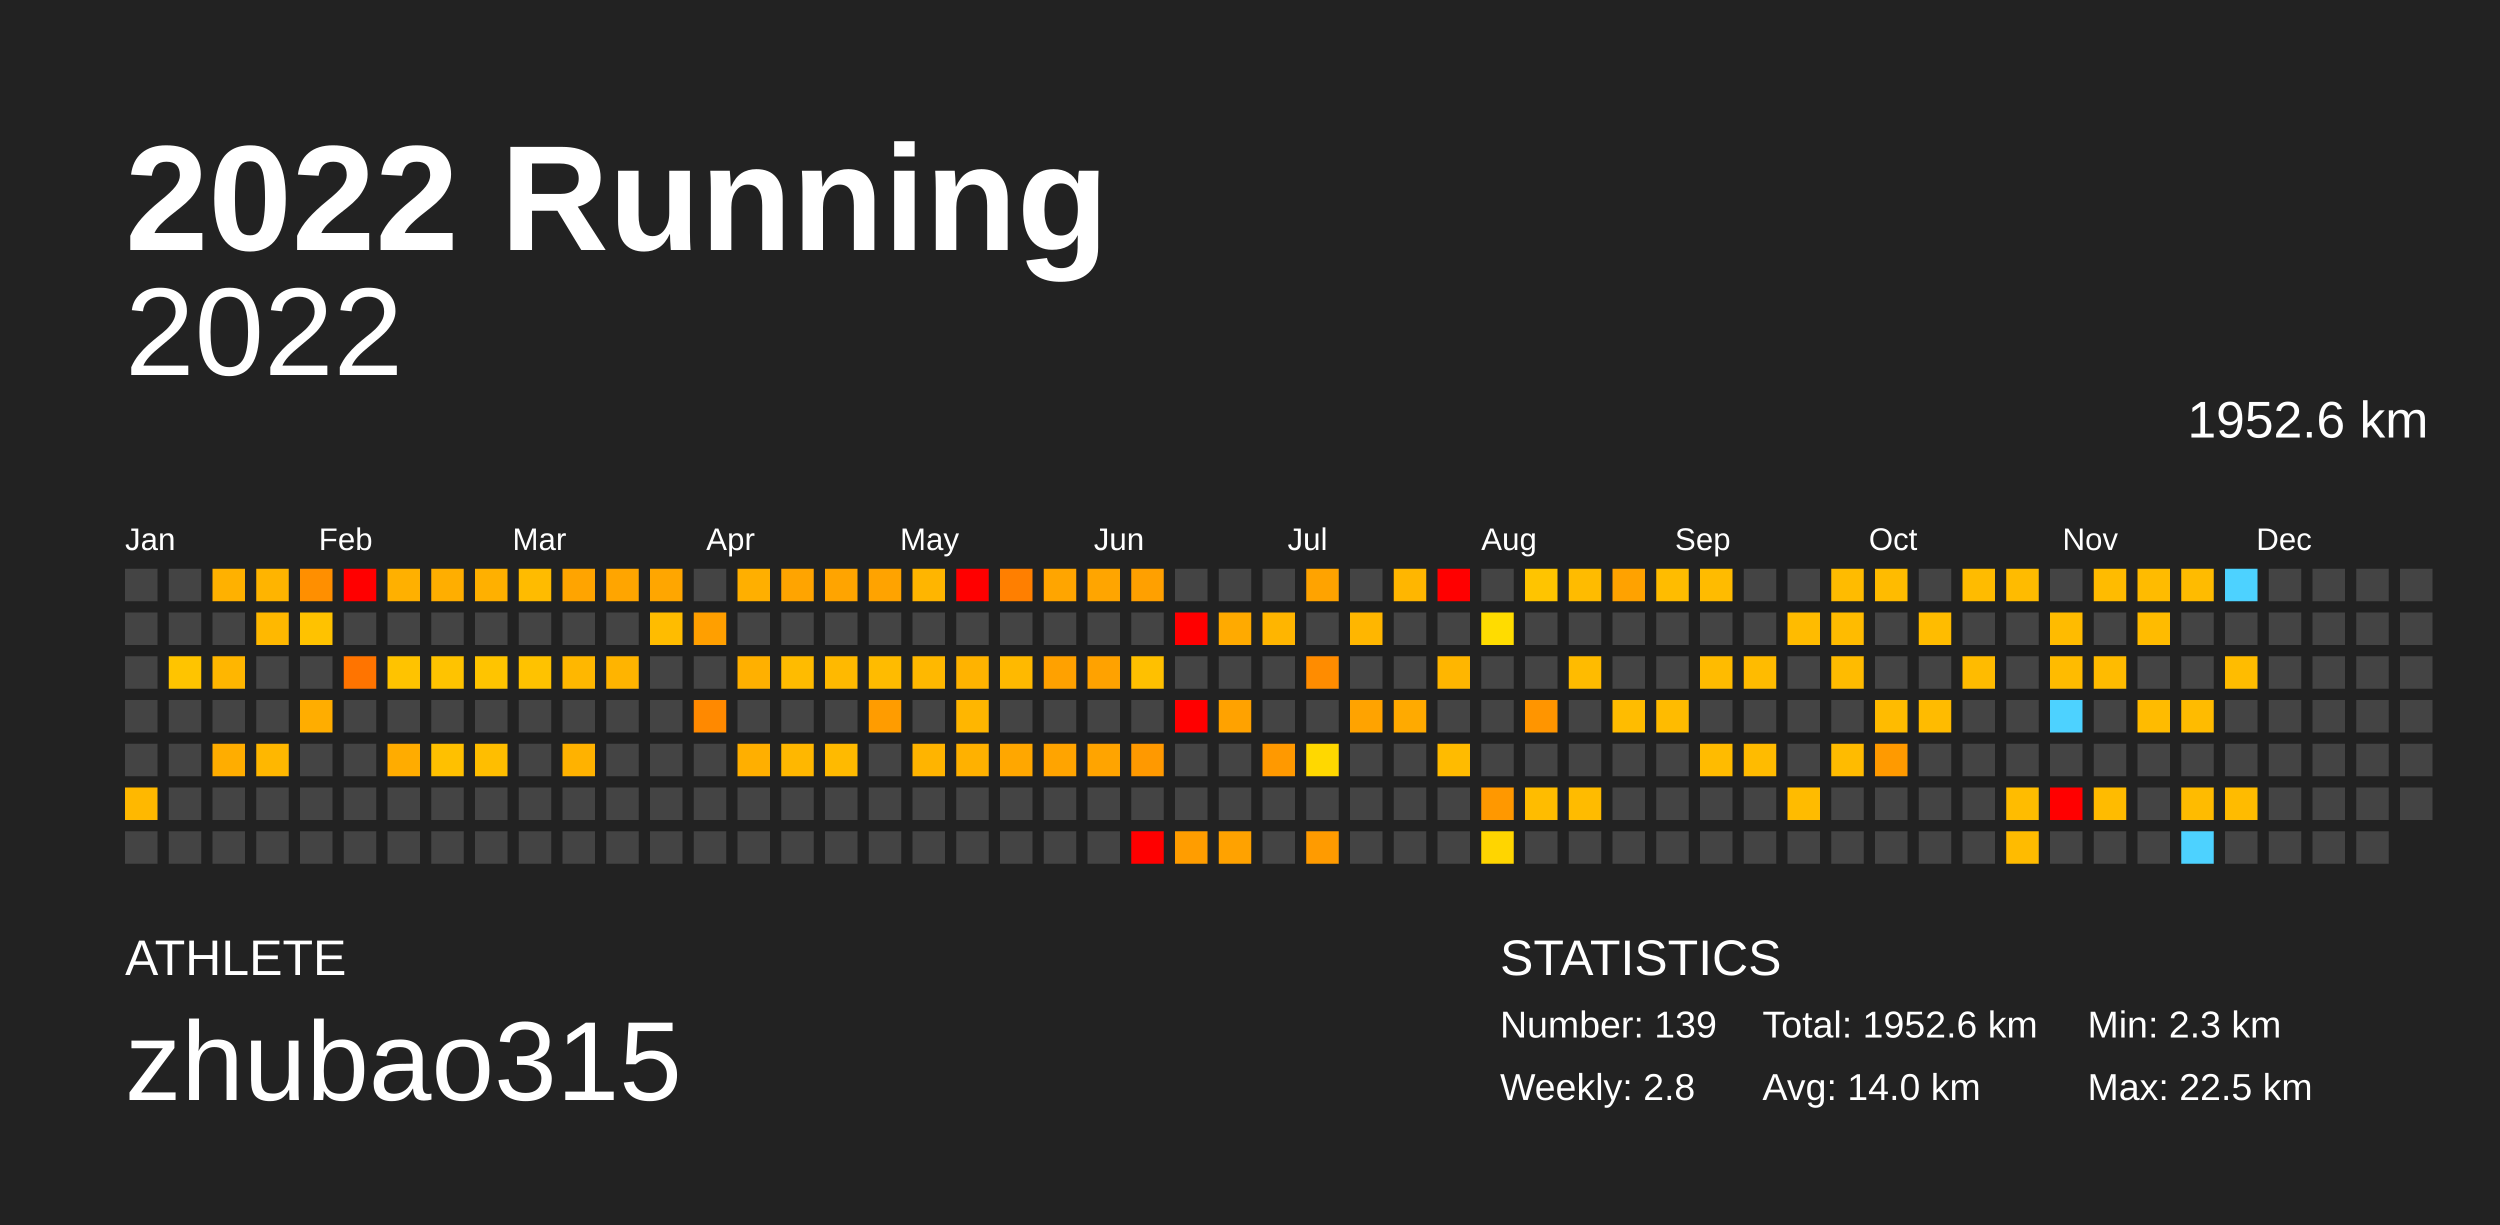
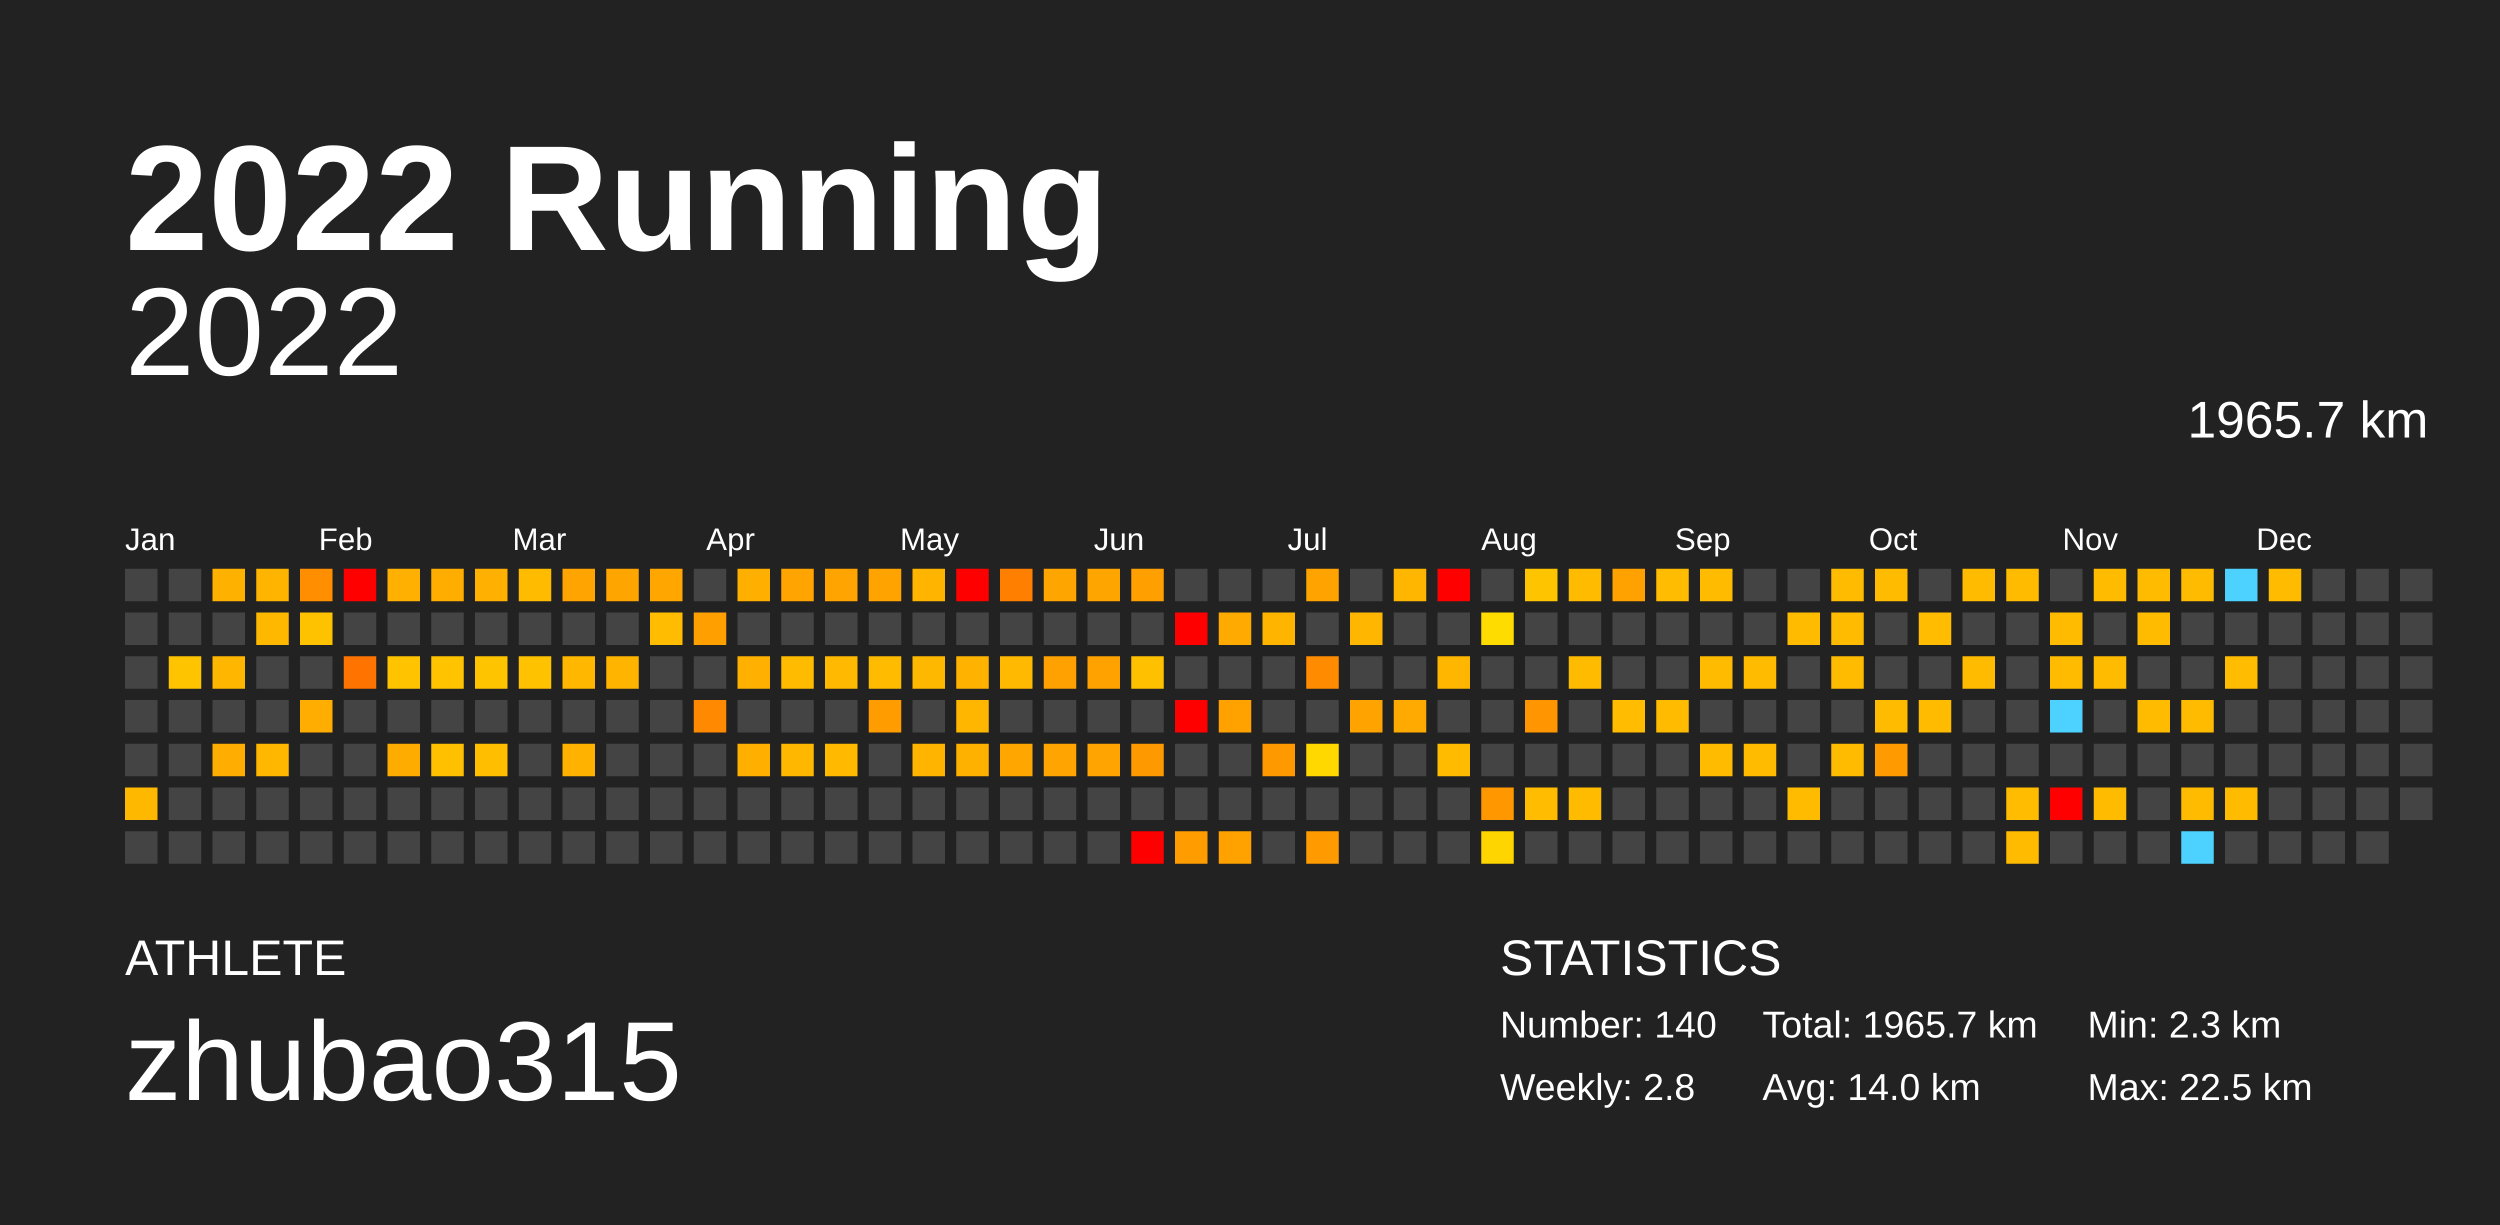
<svg xmlns="http://www.w3.org/2000/svg" baseProfile="full" height="98mm" version="1.1" viewBox="0,0,200,98" width="200mm">
  <defs />
  <rect fill="#222222" height="98" width="200" x="0" y="0" />
  <text fill="#FFFFFF" style="font-size:12px; font-family:Arial; font-weight:bold;" x="10" y="20">2022 Running</text>
  <text fill="#FFFFFF" style="font-size:4px; font-family:Arial" x="10" y="78">ATHLETE</text>
  <text fill="#FFFFFF" style="font-size:9px; font-family:Arial" x="10" y="88">zhubao315</text>
  <text fill="#FFFFFF" style="font-size:4px; font-family:Arial" x="120" y="78">STATISTICS</text>
-   <text fill="#FFFFFF" style="font-size:3px; font-family:Arial" x="120" y="83">Number: 139</text>
+   <text fill="#FFFFFF" style="font-size:3px; font-family:Arial" x="120" y="83">Number: 140</text>
  <text fill="#FFFFFF" style="font-size:3px; font-family:Arial" x="120" y="88">Weekly: 2.8</text>
-   <text fill="#FFFFFF" style="font-size:3px; font-family:Arial" x="141" y="83">Total: 1952.6 km</text>
+   <text fill="#FFFFFF" style="font-size:3px; font-family:Arial" x="141" y="83">Total: 1965.7 km</text>
  <text fill="#FFFFFF" style="font-size:3px; font-family:Arial" x="141" y="88">Avg: 14.0 km</text>
  <text fill="#FFFFFF" style="font-size:3px; font-family:Arial" x="167" y="83">Min: 2.3 km</text>
  <text fill="#FFFFFF" style="font-size:3px; font-family:Arial" x="167" y="88">Max: 22.5 km</text>
  <text alignment-baseline="hanging" fill="#FFFFFF" style="font-size:10.0px; font-family:Arial;" x="10" y="30">2022</text>
-   <text alignment-baseline="hanging" fill="#FFFFFF" style="font-size:4.125px; font-family:Arial;" x="175" y="35">1952.6 km</text>
+   <text alignment-baseline="hanging" fill="#FFFFFF" style="font-size:4.125px; font-family:Arial;" x="175" y="35">1965.7 km</text>
  <text fill="#FFFFFF" style="font-size:2.5px; font-family:Arial" x="10.0" y="44">Jan</text>
  <text fill="#FFFFFF" style="font-size:2.5px; font-family:Arial" x="25.5" y="44">Feb</text>
  <text fill="#FFFFFF" style="font-size:2.5px; font-family:Arial" x="41.0" y="44">Mar</text>
  <text fill="#FFFFFF" style="font-size:2.5px; font-family:Arial" x="56.5" y="44">Apr</text>
  <text fill="#FFFFFF" style="font-size:2.5px; font-family:Arial" x="72.0" y="44">May</text>
  <text fill="#FFFFFF" style="font-size:2.5px; font-family:Arial" x="87.5" y="44">Jun</text>
  <text fill="#FFFFFF" style="font-size:2.5px; font-family:Arial" x="103.0" y="44">Jul</text>
  <text fill="#FFFFFF" style="font-size:2.5px; font-family:Arial" x="118.5" y="44">Aug</text>
  <text fill="#FFFFFF" style="font-size:2.5px; font-family:Arial" x="134.0" y="44">Sep</text>
  <text fill="#FFFFFF" style="font-size:2.5px; font-family:Arial" x="149.5" y="44">Oct</text>
  <text fill="#FFFFFF" style="font-size:2.5px; font-family:Arial" x="165.0" y="44">Nov</text>
  <text fill="#FFFFFF" style="font-size:2.5px; font-family:Arial" x="180.5" y="44">Dec</text>
  <rect fill="#444444" height="2.6" width="2.6" x="10.0" y="45.5" />
  <rect fill="#444444" height="2.6" width="2.6" x="10.0" y="49.0" />
  <rect fill="#444444" height="2.6" width="2.6" x="10.0" y="52.5" />
  <rect fill="#444444" height="2.6" width="2.6" x="10.0" y="56.0" />
  <rect fill="#444444" height="2.6" width="2.6" x="10.0" y="59.5" />
  <rect fill="#ffb800" height="2.6" width="2.6" x="10.0" y="63.0" />
  <rect fill="#444444" height="2.6" width="2.6" x="10.0" y="66.5" />
  <rect fill="#444444" height="2.6" width="2.6" x="13.5" y="45.5" />
  <rect fill="#444444" height="2.6" width="2.6" x="13.5" y="49.0" />
  <rect fill="#ffc400" height="2.6" width="2.6" x="13.5" y="52.5" />
  <rect fill="#444444" height="2.6" width="2.6" x="13.5" y="56.0" />
  <rect fill="#444444" height="2.6" width="2.6" x="13.5" y="59.5" />
  <rect fill="#444444" height="2.6" width="2.6" x="13.5" y="63.0" />
  <rect fill="#444444" height="2.6" width="2.6" x="13.5" y="66.5" />
  <rect fill="#ffb100" height="2.6" width="2.6" x="17.0" y="45.5" />
  <rect fill="#444444" height="2.6" width="2.6" x="17.0" y="49.0" />
  <rect fill="#ffb600" height="2.6" width="2.6" x="17.0" y="52.5" />
  <rect fill="#444444" height="2.6" width="2.6" x="17.0" y="56.0" />
  <rect fill="#ffad00" height="2.6" width="2.6" x="17.0" y="59.5" />
  <rect fill="#444444" height="2.6" width="2.6" x="17.0" y="63.0" />
  <rect fill="#444444" height="2.6" width="2.6" x="17.0" y="66.5" />
  <rect fill="#ffb400" height="2.6" width="2.6" x="20.5" y="45.5" />
  <rect fill="#ffb800" height="2.6" width="2.6" x="20.5" y="49.0" />
  <rect fill="#444444" height="2.6" width="2.6" x="20.5" y="52.5" />
  <rect fill="#444444" height="2.6" width="2.6" x="20.5" y="56.0" />
  <rect fill="#ffb700" height="2.6" width="2.6" x="20.5" y="59.5" />
  <rect fill="#444444" height="2.6" width="2.6" x="20.5" y="63.0" />
  <rect fill="#444444" height="2.6" width="2.6" x="20.5" y="66.5" />
  <rect fill="#ff8f00" height="2.6" width="2.6" x="24.0" y="45.5" />
  <rect fill="#ffc200" height="2.6" width="2.6" x="24.0" y="49.0" />
  <rect fill="#444444" height="2.6" width="2.6" x="24.0" y="52.5" />
  <rect fill="#ffad00" height="2.6" width="2.6" x="24.0" y="56.0" />
  <rect fill="#444444" height="2.6" width="2.6" x="24.0" y="59.5" />
  <rect fill="#444444" height="2.6" width="2.6" x="24.0" y="63.0" />
  <rect fill="#444444" height="2.6" width="2.6" x="24.0" y="66.5" />
  <rect fill="red" height="2.6" width="2.6" x="27.5" y="45.5" />
  <rect fill="#444444" height="2.6" width="2.6" x="27.5" y="49.0" />
  <rect fill="#ff7400" height="2.6" width="2.6" x="27.5" y="52.5" />
  <rect fill="#444444" height="2.6" width="2.6" x="27.5" y="56.0" />
  <rect fill="#444444" height="2.6" width="2.6" x="27.5" y="59.5" />
  <rect fill="#444444" height="2.6" width="2.6" x="27.5" y="63.0" />
  <rect fill="#444444" height="2.6" width="2.6" x="27.5" y="66.5" />
  <rect fill="#ffb000" height="2.6" width="2.6" x="31.0" y="45.5" />
  <rect fill="#444444" height="2.6" width="2.6" x="31.0" y="49.0" />
  <rect fill="#ffc300" height="2.6" width="2.6" x="31.0" y="52.5" />
  <rect fill="#444444" height="2.6" width="2.6" x="31.0" y="56.0" />
  <rect fill="#ffac00" height="2.6" width="2.6" x="31.0" y="59.5" />
  <rect fill="#444444" height="2.6" width="2.6" x="31.0" y="63.0" />
  <rect fill="#444444" height="2.6" width="2.6" x="31.0" y="66.5" />
  <rect fill="#ffae00" height="2.6" width="2.6" x="34.5" y="45.5" />
  <rect fill="#444444" height="2.6" width="2.6" x="34.5" y="49.0" />
  <rect fill="#ffc300" height="2.6" width="2.6" x="34.5" y="52.5" />
  <rect fill="#444444" height="2.6" width="2.6" x="34.5" y="56.0" />
  <rect fill="#ffc000" height="2.6" width="2.6" x="34.5" y="59.5" />
  <rect fill="#444444" height="2.6" width="2.6" x="34.5" y="63.0" />
  <rect fill="#444444" height="2.6" width="2.6" x="34.5" y="66.5" />
  <rect fill="#ffb000" height="2.6" width="2.6" x="38.0" y="45.5" />
  <rect fill="#444444" height="2.6" width="2.6" x="38.0" y="49.0" />
  <rect fill="#ffc400" height="2.6" width="2.6" x="38.0" y="52.5" />
  <rect fill="#444444" height="2.6" width="2.6" x="38.0" y="56.0" />
  <rect fill="#ffbe00" height="2.6" width="2.6" x="38.0" y="59.5" />
  <rect fill="#444444" height="2.6" width="2.6" x="38.0" y="63.0" />
  <rect fill="#444444" height="2.6" width="2.6" x="38.0" y="66.5" />
  <rect fill="#ffbb00" height="2.6" width="2.6" x="41.5" y="45.5" />
  <rect fill="#444444" height="2.6" width="2.6" x="41.5" y="49.0" />
  <rect fill="#ffc200" height="2.6" width="2.6" x="41.5" y="52.5" />
  <rect fill="#444444" height="2.6" width="2.6" x="41.5" y="56.0" />
  <rect fill="#444444" height="2.6" width="2.6" x="41.5" y="59.5" />
  <rect fill="#444444" height="2.6" width="2.6" x="41.5" y="63.0" />
  <rect fill="#444444" height="2.6" width="2.6" x="41.5" y="66.5" />
  <rect fill="#ffa400" height="2.6" width="2.6" x="45.0" y="45.5" />
  <rect fill="#444444" height="2.6" width="2.6" x="45.0" y="49.0" />
  <rect fill="#ffb700" height="2.6" width="2.6" x="45.0" y="52.5" />
  <rect fill="#444444" height="2.6" width="2.6" x="45.0" y="56.0" />
  <rect fill="#ffb200" height="2.6" width="2.6" x="45.0" y="59.5" />
  <rect fill="#444444" height="2.6" width="2.6" x="45.0" y="63.0" />
  <rect fill="#444444" height="2.6" width="2.6" x="45.0" y="66.5" />
  <rect fill="#ffa500" height="2.6" width="2.6" x="48.5" y="45.5" />
  <rect fill="#444444" height="2.6" width="2.6" x="48.5" y="49.0" />
  <rect fill="#ffb400" height="2.6" width="2.6" x="48.5" y="52.5" />
  <rect fill="#444444" height="2.6" width="2.6" x="48.5" y="56.0" />
  <rect fill="#444444" height="2.6" width="2.6" x="48.5" y="59.5" />
  <rect fill="#444444" height="2.6" width="2.6" x="48.5" y="63.0" />
  <rect fill="#444444" height="2.6" width="2.6" x="48.5" y="66.5" />
  <rect fill="#ffa600" height="2.6" width="2.6" x="52.0" y="45.5" />
  <rect fill="#ffbc00" height="2.6" width="2.6" x="52.0" y="49.0" />
  <rect fill="#444444" height="2.6" width="2.6" x="52.0" y="52.5" />
  <rect fill="#444444" height="2.6" width="2.6" x="52.0" y="56.0" />
  <rect fill="#444444" height="2.6" width="2.6" x="52.0" y="59.5" />
  <rect fill="#444444" height="2.6" width="2.6" x="52.0" y="63.0" />
  <rect fill="#444444" height="2.6" width="2.6" x="52.0" y="66.5" />
  <rect fill="#444444" height="2.6" width="2.6" x="55.5" y="45.5" />
  <rect fill="#ff9f00" height="2.6" width="2.6" x="55.5" y="49.0" />
  <rect fill="#444444" height="2.6" width="2.6" x="55.5" y="52.5" />
  <rect fill="#ff8900" height="2.6" width="2.6" x="55.5" y="56.0" />
  <rect fill="#444444" height="2.6" width="2.6" x="55.5" y="59.5" />
  <rect fill="#444444" height="2.6" width="2.6" x="55.5" y="63.0" />
  <rect fill="#444444" height="2.6" width="2.6" x="55.5" y="66.5" />
  <rect fill="#ffaf00" height="2.6" width="2.6" x="59.0" y="45.5" />
  <rect fill="#444444" height="2.6" width="2.6" x="59.0" y="49.0" />
  <rect fill="#ffb000" height="2.6" width="2.6" x="59.0" y="52.5" />
  <rect fill="#444444" height="2.6" width="2.6" x="59.0" y="56.0" />
  <rect fill="#ffaf00" height="2.6" width="2.6" x="59.0" y="59.5" />
  <rect fill="#444444" height="2.6" width="2.6" x="59.0" y="63.0" />
  <rect fill="#444444" height="2.6" width="2.6" x="59.0" y="66.5" />
  <rect fill="#ffa400" height="2.6" width="2.6" x="62.5" y="45.5" />
  <rect fill="#444444" height="2.6" width="2.6" x="62.5" y="49.0" />
  <rect fill="#ffbb00" height="2.6" width="2.6" x="62.5" y="52.5" />
  <rect fill="#444444" height="2.6" width="2.6" x="62.5" y="56.0" />
  <rect fill="#ffb700" height="2.6" width="2.6" x="62.5" y="59.5" />
  <rect fill="#444444" height="2.6" width="2.6" x="62.5" y="63.0" />
  <rect fill="#444444" height="2.6" width="2.6" x="62.5" y="66.5" />
  <rect fill="#ffa400" height="2.6" width="2.6" x="66.0" y="45.5" />
  <rect fill="#444444" height="2.6" width="2.6" x="66.0" y="49.0" />
  <rect fill="#ffb900" height="2.6" width="2.6" x="66.0" y="52.5" />
  <rect fill="#444444" height="2.6" width="2.6" x="66.0" y="56.0" />
  <rect fill="#ffba00" height="2.6" width="2.6" x="66.0" y="59.5" />
  <rect fill="#444444" height="2.6" width="2.6" x="66.0" y="63.0" />
  <rect fill="#444444" height="2.6" width="2.6" x="66.0" y="66.5" />
  <rect fill="#ffa300" height="2.6" width="2.6" x="69.5" y="45.5" />
  <rect fill="#444444" height="2.6" width="2.6" x="69.5" y="49.0" />
  <rect fill="#ffbb00" height="2.6" width="2.6" x="69.5" y="52.5" />
  <rect fill="#ff9c00" height="2.6" width="2.6" x="69.5" y="56.0" />
  <rect fill="#444444" height="2.6" width="2.6" x="69.5" y="59.5" />
  <rect fill="#444444" height="2.6" width="2.6" x="69.5" y="63.0" />
  <rect fill="#444444" height="2.6" width="2.6" x="69.5" y="66.5" />
  <rect fill="#ffb500" height="2.6" width="2.6" x="73.0" y="45.5" />
  <rect fill="#444444" height="2.6" width="2.6" x="73.0" y="49.0" />
  <rect fill="#ffb800" height="2.6" width="2.6" x="73.0" y="52.5" />
  <rect fill="#444444" height="2.6" width="2.6" x="73.0" y="56.0" />
  <rect fill="#ffb400" height="2.6" width="2.6" x="73.0" y="59.5" />
  <rect fill="#444444" height="2.6" width="2.6" x="73.0" y="63.0" />
  <rect fill="#444444" height="2.6" width="2.6" x="73.0" y="66.5" />
  <rect fill="red" height="2.6" width="2.6" x="76.5" y="45.5" />
  <rect fill="#444444" height="2.6" width="2.6" x="76.5" y="49.0" />
  <rect fill="#ffb300" height="2.6" width="2.6" x="76.5" y="52.5" />
  <rect fill="#ffb600" height="2.6" width="2.6" x="76.5" y="56.0" />
  <rect fill="#ffb100" height="2.6" width="2.6" x="76.5" y="59.5" />
  <rect fill="#444444" height="2.6" width="2.6" x="76.5" y="63.0" />
  <rect fill="#444444" height="2.6" width="2.6" x="76.5" y="66.5" />
  <rect fill="#ff7f00" height="2.6" width="2.6" x="80.0" y="45.5" />
  <rect fill="#444444" height="2.6" width="2.6" x="80.0" y="49.0" />
  <rect fill="#ffb900" height="2.6" width="2.6" x="80.0" y="52.5" />
  <rect fill="#444444" height="2.6" width="2.6" x="80.0" y="56.0" />
  <rect fill="#ffa700" height="2.6" width="2.6" x="80.0" y="59.5" />
  <rect fill="#444444" height="2.6" width="2.6" x="80.0" y="63.0" />
  <rect fill="#444444" height="2.6" width="2.6" x="80.0" y="66.5" />
  <rect fill="#ffa500" height="2.6" width="2.6" x="83.5" y="45.5" />
  <rect fill="#444444" height="2.6" width="2.6" x="83.5" y="49.0" />
  <rect fill="#ffa100" height="2.6" width="2.6" x="83.5" y="52.5" />
  <rect fill="#444444" height="2.6" width="2.6" x="83.5" y="56.0" />
  <rect fill="#ffa400" height="2.6" width="2.6" x="83.5" y="59.5" />
  <rect fill="#444444" height="2.6" width="2.6" x="83.5" y="63.0" />
  <rect fill="#444444" height="2.6" width="2.6" x="83.5" y="66.5" />
  <rect fill="#ffa500" height="2.6" width="2.6" x="87.0" y="45.5" />
  <rect fill="#444444" height="2.6" width="2.6" x="87.0" y="49.0" />
  <rect fill="#ffa200" height="2.6" width="2.6" x="87.0" y="52.5" />
  <rect fill="#444444" height="2.6" width="2.6" x="87.0" y="56.0" />
  <rect fill="#ffa400" height="2.6" width="2.6" x="87.0" y="59.5" />
  <rect fill="#444444" height="2.6" width="2.6" x="87.0" y="63.0" />
  <rect fill="#444444" height="2.6" width="2.6" x="87.0" y="66.5" />
  <rect fill="#ffa000" height="2.6" width="2.6" x="90.5" y="45.5" />
  <rect fill="#444444" height="2.6" width="2.6" x="90.5" y="49.0" />
  <rect fill="#ffc000" height="2.6" width="2.6" x="90.5" y="52.5" />
  <rect fill="#444444" height="2.6" width="2.6" x="90.5" y="56.0" />
  <rect fill="#ff9900" height="2.6" width="2.6" x="90.5" y="59.5" />
  <rect fill="#444444" height="2.6" width="2.6" x="90.5" y="63.0" />
  <rect fill="red" height="2.6" width="2.6" x="90.5" y="66.5" />
  <rect fill="#444444" height="2.6" width="2.6" x="94.0" y="45.5" />
  <rect fill="red" height="2.6" width="2.6" x="94.0" y="49.0" />
  <rect fill="#444444" height="2.6" width="2.6" x="94.0" y="52.5" />
  <rect fill="red" height="2.6" width="2.6" x="94.0" y="56.0" />
  <rect fill="#444444" height="2.6" width="2.6" x="94.0" y="59.5" />
  <rect fill="#444444" height="2.6" width="2.6" x="94.0" y="63.0" />
  <rect fill="#ff9d00" height="2.6" width="2.6" x="94.0" y="66.5" />
  <rect fill="#444444" height="2.6" width="2.6" x="97.5" y="45.5" />
  <rect fill="#ffaa00" height="2.6" width="2.6" x="97.5" y="49.0" />
  <rect fill="#444444" height="2.6" width="2.6" x="97.5" y="52.5" />
  <rect fill="#ffa200" height="2.6" width="2.6" x="97.5" y="56.0" />
  <rect fill="#444444" height="2.6" width="2.6" x="97.5" y="59.5" />
  <rect fill="#444444" height="2.6" width="2.6" x="97.5" y="63.0" />
  <rect fill="#ffa200" height="2.6" width="2.6" x="97.5" y="66.5" />
  <rect fill="#444444" height="2.6" width="2.6" x="101.0" y="45.5" />
  <rect fill="#ffb500" height="2.6" width="2.6" x="101.0" y="49.0" />
  <rect fill="#444444" height="2.6" width="2.6" x="101.0" y="52.5" />
  <rect fill="#444444" height="2.6" width="2.6" x="101.0" y="56.0" />
  <rect fill="#ff9900" height="2.6" width="2.6" x="101.0" y="59.5" />
  <rect fill="#444444" height="2.6" width="2.6" x="101.0" y="63.0" />
  <rect fill="#444444" height="2.6" width="2.6" x="101.0" y="66.5" />
  <rect fill="#ffa300" height="2.6" width="2.6" x="104.5" y="45.5" />
  <rect fill="#444444" height="2.6" width="2.6" x="104.5" y="49.0" />
  <rect fill="#ff8c00" height="2.6" width="2.6" x="104.5" y="52.5" />
  <rect fill="#444444" height="2.6" width="2.6" x="104.5" y="56.0" />
  <rect fill="#ffd800" height="2.6" width="2.6" x="104.5" y="59.5" />
  <rect fill="#444444" height="2.6" width="2.6" x="104.5" y="63.0" />
  <rect fill="#ff9b00" height="2.6" width="2.6" x="104.5" y="66.5" />
  <rect fill="#444444" height="2.6" width="2.6" x="108.0" y="45.5" />
  <rect fill="#ffb600" height="2.6" width="2.6" x="108.0" y="49.0" />
  <rect fill="#444444" height="2.6" width="2.6" x="108.0" y="52.5" />
  <rect fill="#ffa300" height="2.6" width="2.6" x="108.0" y="56.0" />
  <rect fill="#444444" height="2.6" width="2.6" x="108.0" y="59.5" />
  <rect fill="#444444" height="2.6" width="2.6" x="108.0" y="63.0" />
  <rect fill="#444444" height="2.6" width="2.6" x="108.0" y="66.5" />
  <rect fill="#ffb600" height="2.6" width="2.6" x="111.5" y="45.5" />
  <rect fill="#444444" height="2.6" width="2.6" x="111.5" y="49.0" />
  <rect fill="#444444" height="2.6" width="2.6" x="111.5" y="52.5" />
  <rect fill="#ffaa00" height="2.6" width="2.6" x="111.5" y="56.0" />
  <rect fill="#444444" height="2.6" width="2.6" x="111.5" y="59.5" />
  <rect fill="#444444" height="2.6" width="2.6" x="111.5" y="63.0" />
  <rect fill="#444444" height="2.6" width="2.6" x="111.5" y="66.5" />
  <rect fill="red" height="2.6" width="2.6" x="115.0" y="45.5" />
  <rect fill="#444444" height="2.6" width="2.6" x="115.0" y="49.0" />
  <rect fill="#ffb600" height="2.6" width="2.6" x="115.0" y="52.5" />
  <rect fill="#444444" height="2.6" width="2.6" x="115.0" y="56.0" />
  <rect fill="#ffbb00" height="2.6" width="2.6" x="115.0" y="59.5" />
  <rect fill="#444444" height="2.6" width="2.6" x="115.0" y="63.0" />
  <rect fill="#444444" height="2.6" width="2.6" x="115.0" y="66.5" />
  <rect fill="#444444" height="2.6" width="2.6" x="118.5" y="45.5" />
  <rect fill="#ffdc00" height="2.6" width="2.6" x="118.5" y="49.0" />
  <rect fill="#444444" height="2.6" width="2.6" x="118.5" y="52.5" />
  <rect fill="#444444" height="2.6" width="2.6" x="118.5" y="56.0" />
  <rect fill="#444444" height="2.6" width="2.6" x="118.5" y="59.5" />
  <rect fill="#ff9800" height="2.6" width="2.6" x="118.5" y="63.0" />
  <rect fill="#ffd500" height="2.6" width="2.6" x="118.5" y="66.5" />
  <rect fill="#ffc400" height="2.6" width="2.6" x="122.0" y="45.5" />
  <rect fill="#444444" height="2.6" width="2.6" x="122.0" y="49.0" />
  <rect fill="#444444" height="2.6" width="2.6" x="122.0" y="52.5" />
  <rect fill="#ff9500" height="2.6" width="2.6" x="122.0" y="56.0" />
  <rect fill="#444444" height="2.6" width="2.6" x="122.0" y="59.5" />
  <rect fill="#ffbc00" height="2.6" width="2.6" x="122.0" y="63.0" />
  <rect fill="#444444" height="2.6" width="2.6" x="122.0" y="66.5" />
  <rect fill="#ffbb00" height="2.6" width="2.6" x="125.5" y="45.5" />
  <rect fill="#444444" height="2.6" width="2.6" x="125.5" y="49.0" />
  <rect fill="#ffbb00" height="2.6" width="2.6" x="125.5" y="52.5" />
  <rect fill="#444444" height="2.6" width="2.6" x="125.5" y="56.0" />
  <rect fill="#444444" height="2.6" width="2.6" x="125.5" y="59.5" />
  <rect fill="#ffbb00" height="2.6" width="2.6" x="125.5" y="63.0" />
  <rect fill="#444444" height="2.6" width="2.6" x="125.5" y="66.5" />
  <rect fill="#ffa200" height="2.6" width="2.6" x="129.0" y="45.5" />
  <rect fill="#444444" height="2.6" width="2.6" x="129.0" y="49.0" />
  <rect fill="#444444" height="2.6" width="2.6" x="129.0" y="52.5" />
  <rect fill="#ffbc00" height="2.6" width="2.6" x="129.0" y="56.0" />
  <rect fill="#444444" height="2.6" width="2.6" x="129.0" y="59.5" />
  <rect fill="#444444" height="2.6" width="2.6" x="129.0" y="63.0" />
  <rect fill="#444444" height="2.6" width="2.6" x="129.0" y="66.5" />
  <rect fill="#ffbc00" height="2.6" width="2.6" x="132.5" y="45.5" />
  <rect fill="#444444" height="2.6" width="2.6" x="132.5" y="49.0" />
  <rect fill="#444444" height="2.6" width="2.6" x="132.5" y="52.5" />
  <rect fill="#ffbb00" height="2.6" width="2.6" x="132.5" y="56.0" />
  <rect fill="#444444" height="2.6" width="2.6" x="132.5" y="59.5" />
  <rect fill="#444444" height="2.6" width="2.6" x="132.5" y="63.0" />
  <rect fill="#444444" height="2.6" width="2.6" x="132.5" y="66.5" />
  <rect fill="#ffbb00" height="2.6" width="2.6" x="136.0" y="45.5" />
  <rect fill="#444444" height="2.6" width="2.6" x="136.0" y="49.0" />
  <rect fill="#ffbb00" height="2.6" width="2.6" x="136.0" y="52.5" />
  <rect fill="#444444" height="2.6" width="2.6" x="136.0" y="56.0" />
  <rect fill="#ffbb00" height="2.6" width="2.6" x="136.0" y="59.5" />
  <rect fill="#444444" height="2.6" width="2.6" x="136.0" y="63.0" />
  <rect fill="#444444" height="2.6" width="2.6" x="136.0" y="66.5" />
  <rect fill="#444444" height="2.6" width="2.6" x="139.5" y="45.5" />
  <rect fill="#444444" height="2.6" width="2.6" x="139.5" y="49.0" />
  <rect fill="#ffbb00" height="2.6" width="2.6" x="139.5" y="52.5" />
  <rect fill="#444444" height="2.6" width="2.6" x="139.5" y="56.0" />
  <rect fill="#ffbb00" height="2.6" width="2.6" x="139.5" y="59.5" />
  <rect fill="#444444" height="2.6" width="2.6" x="139.5" y="63.0" />
  <rect fill="#444444" height="2.6" width="2.6" x="139.5" y="66.5" />
  <rect fill="#444444" height="2.6" width="2.6" x="143.0" y="45.5" />
  <rect fill="#ffbb00" height="2.6" width="2.6" x="143.0" y="49.0" />
  <rect fill="#444444" height="2.6" width="2.6" x="143.0" y="52.5" />
  <rect fill="#444444" height="2.6" width="2.6" x="143.0" y="56.0" />
  <rect fill="#444444" height="2.6" width="2.6" x="143.0" y="59.5" />
  <rect fill="#ffbb00" height="2.6" width="2.6" x="143.0" y="63.0" />
  <rect fill="#444444" height="2.6" width="2.6" x="143.0" y="66.5" />
  <rect fill="#ffbb00" height="2.6" width="2.6" x="146.5" y="45.5" />
  <rect fill="#ffbb00" height="2.6" width="2.6" x="146.5" y="49.0" />
  <rect fill="#ffbb00" height="2.6" width="2.6" x="146.5" y="52.5" />
  <rect fill="#444444" height="2.6" width="2.6" x="146.5" y="56.0" />
  <rect fill="#ffbb00" height="2.6" width="2.6" x="146.5" y="59.5" />
  <rect fill="#444444" height="2.6" width="2.6" x="146.5" y="63.0" />
  <rect fill="#444444" height="2.6" width="2.6" x="146.5" y="66.5" />
  <rect fill="#ffbb00" height="2.6" width="2.6" x="150.0" y="45.5" />
  <rect fill="#444444" height="2.6" width="2.6" x="150.0" y="49.0" />
  <rect fill="#444444" height="2.6" width="2.6" x="150.0" y="52.5" />
  <rect fill="#ffbb00" height="2.6" width="2.6" x="150.0" y="56.0" />
  <rect fill="#ff9a00" height="2.6" width="2.6" x="150.0" y="59.5" />
  <rect fill="#444444" height="2.6" width="2.6" x="150.0" y="63.0" />
  <rect fill="#444444" height="2.6" width="2.6" x="150.0" y="66.5" />
  <rect fill="#444444" height="2.6" width="2.6" x="153.5" y="45.5" />
  <rect fill="#ffbc00" height="2.6" width="2.6" x="153.5" y="49.0" />
  <rect fill="#444444" height="2.6" width="2.6" x="153.5" y="52.5" />
  <rect fill="#ffbb00" height="2.6" width="2.6" x="153.5" y="56.0" />
  <rect fill="#444444" height="2.6" width="2.6" x="153.5" y="59.5" />
  <rect fill="#444444" height="2.6" width="2.6" x="153.5" y="63.0" />
  <rect fill="#444444" height="2.6" width="2.6" x="153.5" y="66.5" />
  <rect fill="#ffbb00" height="2.6" width="2.6" x="157.0" y="45.5" />
  <rect fill="#444444" height="2.6" width="2.6" x="157.0" y="49.0" />
  <rect fill="#ffbb00" height="2.6" width="2.6" x="157.0" y="52.5" />
  <rect fill="#444444" height="2.6" width="2.6" x="157.0" y="56.0" />
  <rect fill="#444444" height="2.6" width="2.6" x="157.0" y="59.5" />
  <rect fill="#444444" height="2.6" width="2.6" x="157.0" y="63.0" />
  <rect fill="#444444" height="2.6" width="2.6" x="157.0" y="66.5" />
  <rect fill="#ffbb00" height="2.6" width="2.6" x="160.5" y="45.5" />
  <rect fill="#444444" height="2.6" width="2.6" x="160.5" y="49.0" />
  <rect fill="#444444" height="2.6" width="2.6" x="160.5" y="52.5" />
  <rect fill="#444444" height="2.6" width="2.6" x="160.5" y="56.0" />
  <rect fill="#444444" height="2.6" width="2.6" x="160.5" y="59.5" />
  <rect fill="#ffbc00" height="2.6" width="2.6" x="160.5" y="63.0" />
  <rect fill="#ffbb00" height="2.6" width="2.6" x="160.5" y="66.5" />
  <rect fill="#444444" height="2.6" width="2.6" x="164.0" y="45.5" />
  <rect fill="#ffbb00" height="2.6" width="2.6" x="164.0" y="49.0" />
  <rect fill="#ffbb00" height="2.6" width="2.6" x="164.0" y="52.5" />
  <rect fill="#4dd2ff" height="2.6" width="2.6" x="164.0" y="56.0" />
  <rect fill="#444444" height="2.6" width="2.6" x="164.0" y="59.5" />
  <rect fill="red" height="2.6" width="2.6" x="164.0" y="63.0" />
  <rect fill="#444444" height="2.6" width="2.6" x="164.0" y="66.5" />
  <rect fill="#ffbb00" height="2.6" width="2.6" x="167.5" y="45.5" />
  <rect fill="#444444" height="2.6" width="2.6" x="167.5" y="49.0" />
  <rect fill="#ffbb00" height="2.6" width="2.6" x="167.5" y="52.5" />
  <rect fill="#444444" height="2.6" width="2.6" x="167.5" y="56.0" />
  <rect fill="#444444" height="2.6" width="2.6" x="167.5" y="59.5" />
  <rect fill="#ffbb00" height="2.6" width="2.6" x="167.5" y="63.0" />
  <rect fill="#444444" height="2.6" width="2.6" x="167.5" y="66.5" />
  <rect fill="#ffbb00" height="2.6" width="2.6" x="171.0" y="45.5" />
  <rect fill="#ffbb00" height="2.6" width="2.6" x="171.0" y="49.0" />
  <rect fill="#444444" height="2.6" width="2.6" x="171.0" y="52.5" />
  <rect fill="#ffbb00" height="2.6" width="2.6" x="171.0" y="56.0" />
  <rect fill="#444444" height="2.6" width="2.6" x="171.0" y="59.5" />
  <rect fill="#444444" height="2.6" width="2.6" x="171.0" y="63.0" />
  <rect fill="#444444" height="2.6" width="2.6" x="171.0" y="66.5" />
  <rect fill="#ffbb00" height="2.6" width="2.6" x="174.5" y="45.5" />
  <rect fill="#444444" height="2.6" width="2.6" x="174.5" y="49.0" />
  <rect fill="#444444" height="2.6" width="2.6" x="174.5" y="52.5" />
  <rect fill="#ffbb00" height="2.6" width="2.6" x="174.5" y="56.0" />
  <rect fill="#444444" height="2.6" width="2.6" x="174.5" y="59.5" />
  <rect fill="#ffbb00" height="2.6" width="2.6" x="174.5" y="63.0" />
  <rect fill="#4dd2ff" height="2.6" width="2.6" x="174.5" y="66.5" />
  <rect fill="#4dd2ff" height="2.6" width="2.6" x="178.0" y="45.5" />
  <rect fill="#444444" height="2.6" width="2.6" x="178.0" y="49.0" />
  <rect fill="#ffbc00" height="2.6" width="2.6" x="178.0" y="52.5" />
  <rect fill="#444444" height="2.6" width="2.6" x="178.0" y="56.0" />
  <rect fill="#444444" height="2.6" width="2.6" x="178.0" y="59.5" />
  <rect fill="#ffbb00" height="2.6" width="2.6" x="178.0" y="63.0" />
  <rect fill="#444444" height="2.6" width="2.6" x="178.0" y="66.5" />
-   <rect fill="#444444" height="2.6" width="2.6" x="181.5" y="45.5" />
+   <rect fill="#ffbb00" height="2.6" width="2.6" x="181.5" y="45.5" />
  <rect fill="#444444" height="2.6" width="2.6" x="181.5" y="49.0" />
  <rect fill="#444444" height="2.6" width="2.6" x="181.5" y="52.5" />
  <rect fill="#444444" height="2.6" width="2.6" x="181.5" y="56.0" />
  <rect fill="#444444" height="2.6" width="2.6" x="181.5" y="59.5" />
  <rect fill="#444444" height="2.6" width="2.6" x="181.5" y="63.0" />
  <rect fill="#444444" height="2.6" width="2.6" x="181.5" y="66.5" />
  <rect fill="#444444" height="2.6" width="2.6" x="185.0" y="45.5" />
  <rect fill="#444444" height="2.6" width="2.6" x="185.0" y="49.0" />
  <rect fill="#444444" height="2.6" width="2.6" x="185.0" y="52.5" />
  <rect fill="#444444" height="2.6" width="2.6" x="185.0" y="56.0" />
  <rect fill="#444444" height="2.6" width="2.6" x="185.0" y="59.5" />
  <rect fill="#444444" height="2.6" width="2.6" x="185.0" y="63.0" />
  <rect fill="#444444" height="2.6" width="2.6" x="185.0" y="66.5" />
  <rect fill="#444444" height="2.6" width="2.6" x="188.5" y="45.5" />
  <rect fill="#444444" height="2.6" width="2.6" x="188.5" y="49.0" />
  <rect fill="#444444" height="2.6" width="2.6" x="188.5" y="52.5" />
  <rect fill="#444444" height="2.6" width="2.6" x="188.5" y="56.0" />
  <rect fill="#444444" height="2.6" width="2.6" x="188.5" y="59.5" />
  <rect fill="#444444" height="2.6" width="2.6" x="188.5" y="63.0" />
  <rect fill="#444444" height="2.6" width="2.6" x="188.5" y="66.5" />
  <rect fill="#444444" height="2.6" width="2.6" x="192.0" y="45.5" />
  <rect fill="#444444" height="2.6" width="2.6" x="192.0" y="49.0" />
  <rect fill="#444444" height="2.6" width="2.6" x="192.0" y="52.5" />
  <rect fill="#444444" height="2.6" width="2.6" x="192.0" y="56.0" />
  <rect fill="#444444" height="2.6" width="2.6" x="192.0" y="59.5" />
  <rect fill="#444444" height="2.6" width="2.6" x="192.0" y="63.0" />
</svg>
